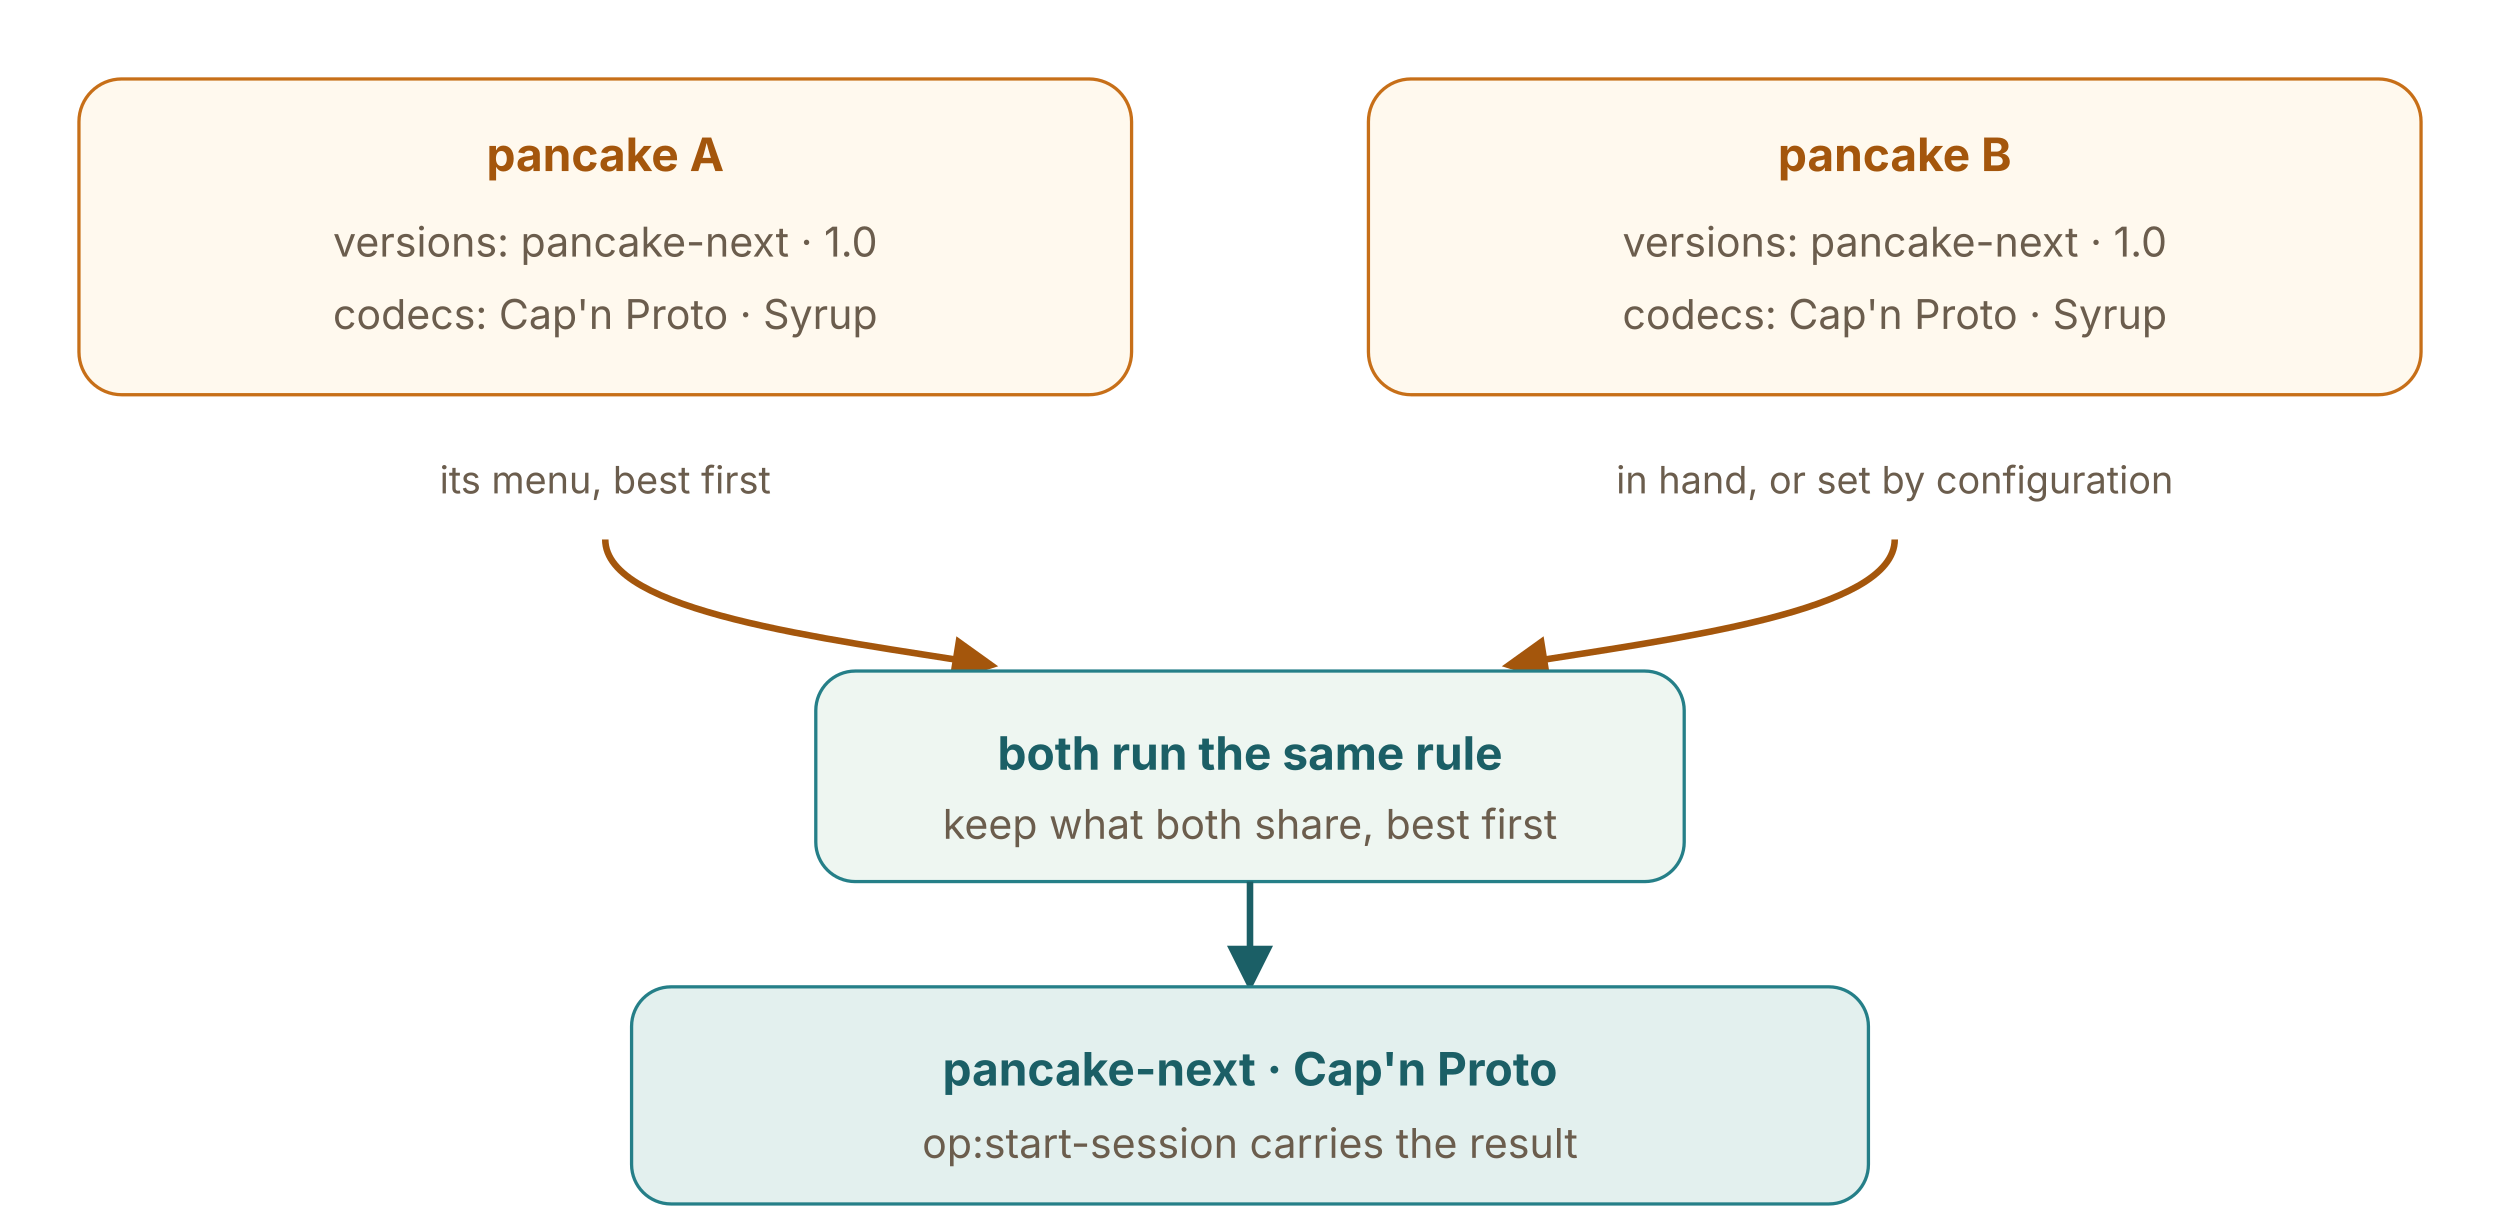
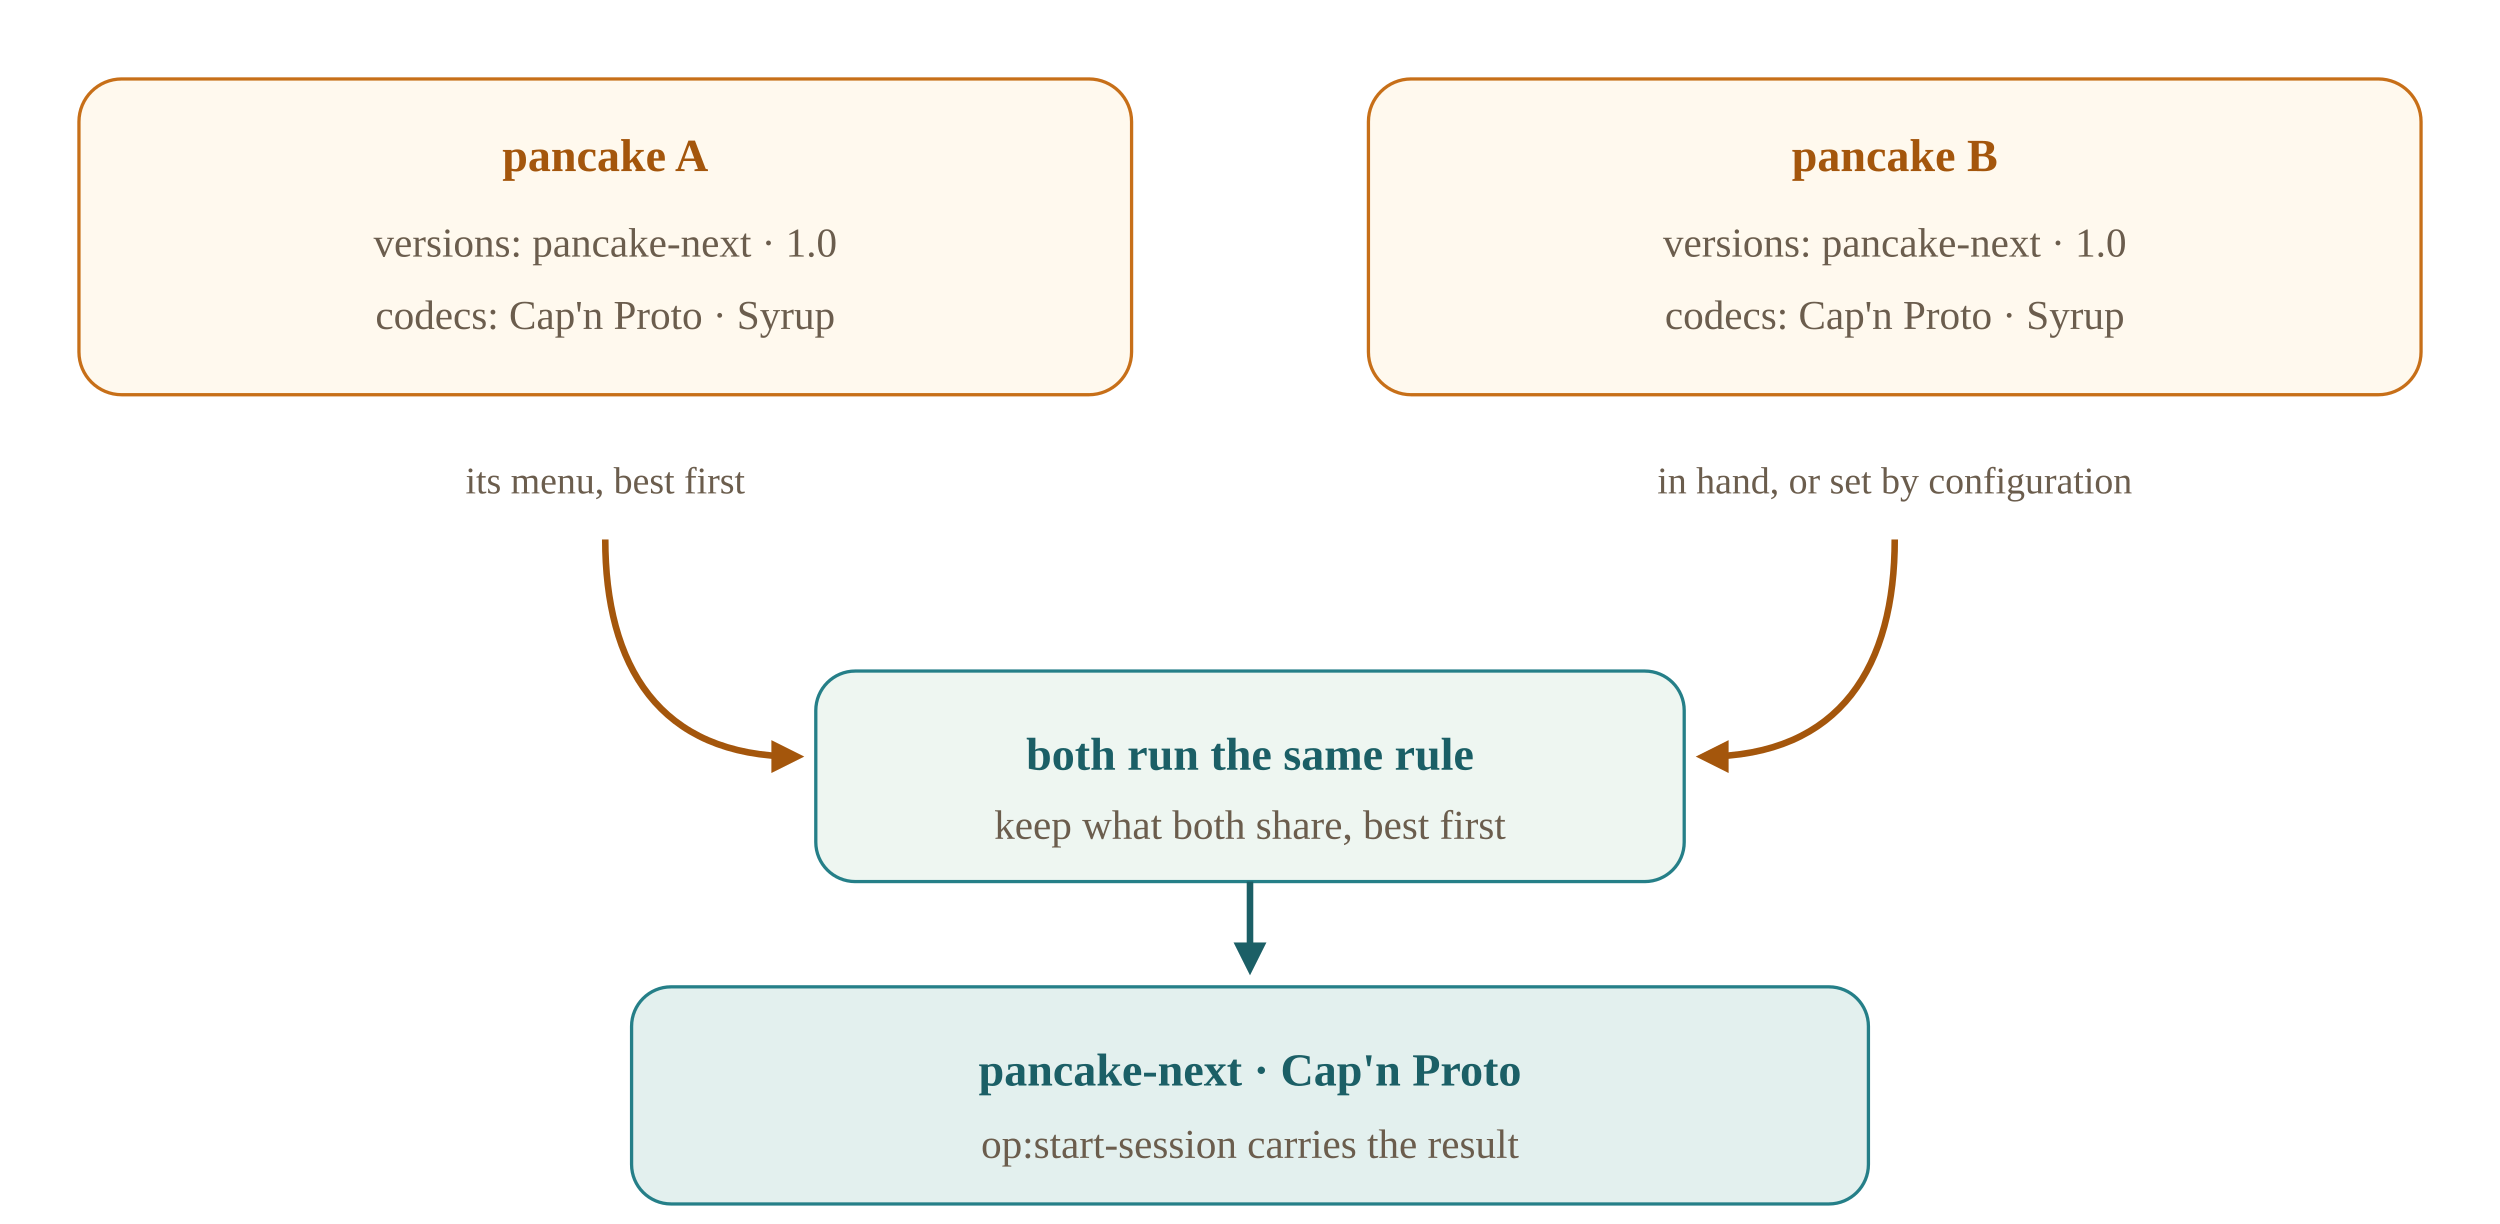
<svg xmlns="http://www.w3.org/2000/svg" viewBox="0 0 760 372" width="760" height="372" role="img" aria-label="How two peers settle a version and codec. Each peer brings a preference-ordered menu: the CapTP versions and codecs it can speak, best first. Each side sees both menus, in hand when the peers share a process, or set by configuration on each side over a network, and both run the same rule, keeping the most-preferred version and codec the two share. The result, here pancake-next over Cap'n Proto, is what op:start-session carries, with no extra round trip. If the two menus share no version or codec, no session opens.">
  <defs>
-     <marker id="neg-amber" viewBox="0 0 10 10" refX="7.5" refY="5" markerWidth="7" markerHeight="7" orient="auto-start-reverse">
-       <path d="M0 0L10 5L0 10z" fill="#a4560c" />
+     <marker id="neg-amber" viewBox="0 0 10 10" refX="7.5" refY="5" markerWidth="5" markerHeight="5" orient="auto-start-reverse">
+       <path d="M0 0L10 5L0 10z" fill="var(--accent-deep, #a4560c)" />
    </marker>
-     <marker id="neg-teal" viewBox="0 0 10 10" refX="7.5" refY="5" markerWidth="7" markerHeight="7" orient="auto-start-reverse">
-       <path d="M0 0L10 5L0 10z" fill="#1b5f66" />
+     <marker id="neg-teal" viewBox="0 0 10 10" refX="7.5" refY="5" markerWidth="5" markerHeight="5" orient="auto-start-reverse">
+       <path d="M0 0L10 5L0 10z" fill="var(--teal-deep, #1b5f66)" />
    </marker>
  </defs>
-   <style>text { font-family: system-ui, -apple-system, "Segoe UI", sans-serif; }
+   <style>text { font-family: var(--font-sans, system-ui, -apple-system, "Segoe UI", sans-serif); }
    .node { font-size: 14px; font-weight: 700; }
    .label { font-size: 12.5px; }
    .small { font-size: 11.5px; }
-     .muted { fill: #6b5d4d; }
+     .muted { fill: var(--ink-soft, #6b5d4d); }
    .result { font-size: 14px; font-weight: 700; }</style>
-   <rect x="24" y="24" width="320" height="96" rx="13" fill="#fff9ee" stroke="#c76f18">
+   <rect x="24" y="24" width="320" height="96" rx="13" fill="var(--paper-raised, #fff9ee)" stroke="var(--accent, #c76f18)">
  </rect>
-   <text x="184" y="52" text-anchor="middle" class="node" fill="#a4560c">pancake A</text>
+   <text x="184" y="52" text-anchor="middle" class="node" fill="var(--accent-deep, #a4560c)">pancake A</text>
  <text x="184" y="78" text-anchor="middle" class="label muted">versions: pancake-next · 1.0</text>
  <text x="184" y="100" text-anchor="middle" class="label muted">codecs: Cap'n Proto · Syrup</text>
  <text x="184" y="150" text-anchor="middle" class="small muted">its menu, best first</text>
-   <rect x="416" y="24" width="320" height="96" rx="13" fill="#fff9ee" stroke="#c76f18">
+   <rect x="416" y="24" width="320" height="96" rx="13" fill="var(--paper-raised, #fff9ee)" stroke="var(--accent, #c76f18)">
  </rect>
-   <text x="576" y="52" text-anchor="middle" class="node" fill="#a4560c">pancake B</text>
+   <text x="576" y="52" text-anchor="middle" class="node" fill="var(--accent-deep, #a4560c)">pancake B</text>
  <text x="576" y="78" text-anchor="middle" class="label muted">versions: pancake-next · 1.0</text>
  <text x="576" y="100" text-anchor="middle" class="label muted">codecs: Cap'n Proto · Syrup</text>
  <text x="576" y="150" text-anchor="middle" class="small muted">in hand, or set by configuration</text>
-   <path d="M184 164 C 184 186 250 194 300 202" fill="none" stroke="#a4560c" stroke-width="2" marker-end="url(#neg-amber)">
+   <path d="M184 164 C 184 202 200 230 242 230" fill="none" stroke="var(--accent-deep, #a4560c)" stroke-width="2" marker-end="url(#neg-amber)">
  </path>
-   <path d="M576 164 C 576 186 510 194 460 202" fill="none" stroke="#a4560c" stroke-width="2" marker-end="url(#neg-amber)">
+   <path d="M576 164 C 576 202 560 230 518 230" fill="none" stroke="var(--accent-deep, #a4560c)" stroke-width="2" marker-end="url(#neg-amber)">
  </path>
-   <rect x="248" y="204" width="264" height="64" rx="12" fill="#eef6f1" stroke="#257f88">
+   <rect x="248" y="204" width="264" height="64" rx="12" fill="var(--dia-cool-fill, #eef6f1)" stroke="var(--teal, #257f88)">
  </rect>
-   <text x="380" y="234" text-anchor="middle" class="node" fill="#1b5f66">both run the same rule</text>
+   <text x="380" y="234" text-anchor="middle" class="node" fill="var(--teal-deep, #1b5f66)">both run the same rule</text>
  <text x="380" y="255" text-anchor="middle" class="label muted">keep what both share, best first</text>
-   <path d="M380 268 L 380 298" fill="none" stroke="#1b5f66" stroke-width="2" marker-end="url(#neg-teal)">
+   <path d="M380 268 L 380 294" fill="none" stroke="var(--teal-deep, #1b5f66)" stroke-width="2" marker-end="url(#neg-teal)">
  </path>
-   <rect x="192" y="300" width="376" height="66" rx="12" fill="#e3f0ee" stroke="#257f88">
+   <rect x="192" y="300" width="376" height="66" rx="12" fill="var(--dia-cool-strong, #e3f0ee)" stroke="var(--teal, #257f88)">
  </rect>
-   <text x="380" y="330" text-anchor="middle" class="result" fill="#1b5f66">pancake-next · Cap'n Proto</text>
+   <text x="380" y="330" text-anchor="middle" class="result" fill="var(--teal-deep, #1b5f66)">pancake-next · Cap'n Proto</text>
  <text x="380" y="352" text-anchor="middle" class="label muted">op:start-session carries the result</text>
</svg>
